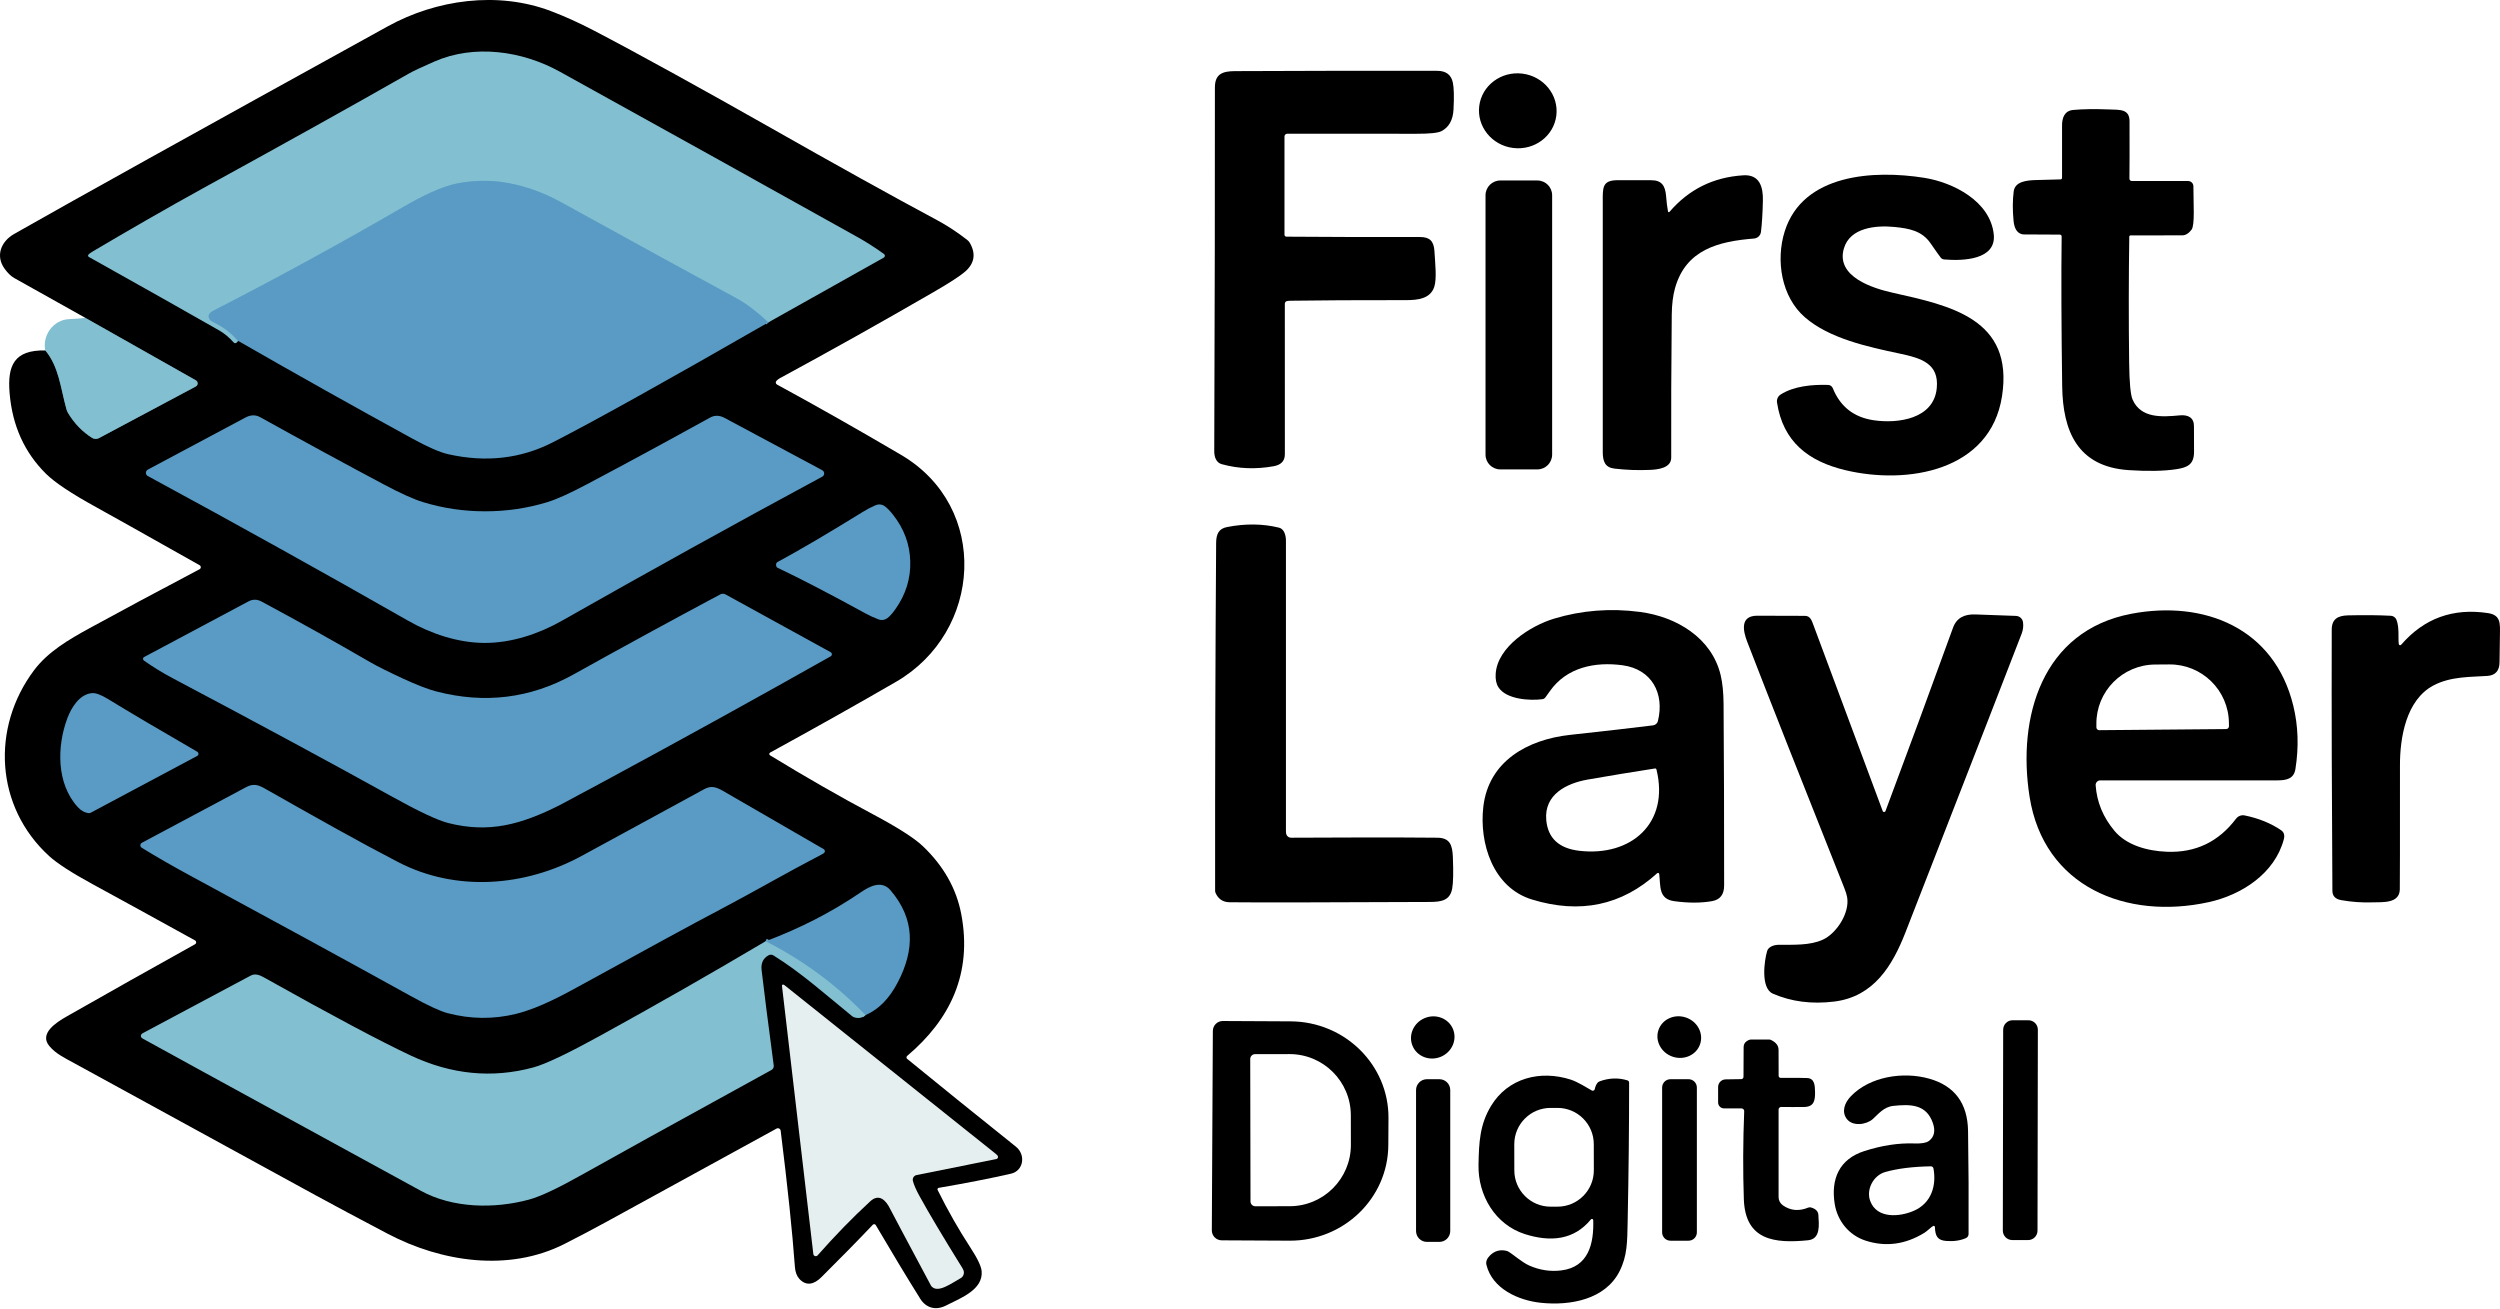
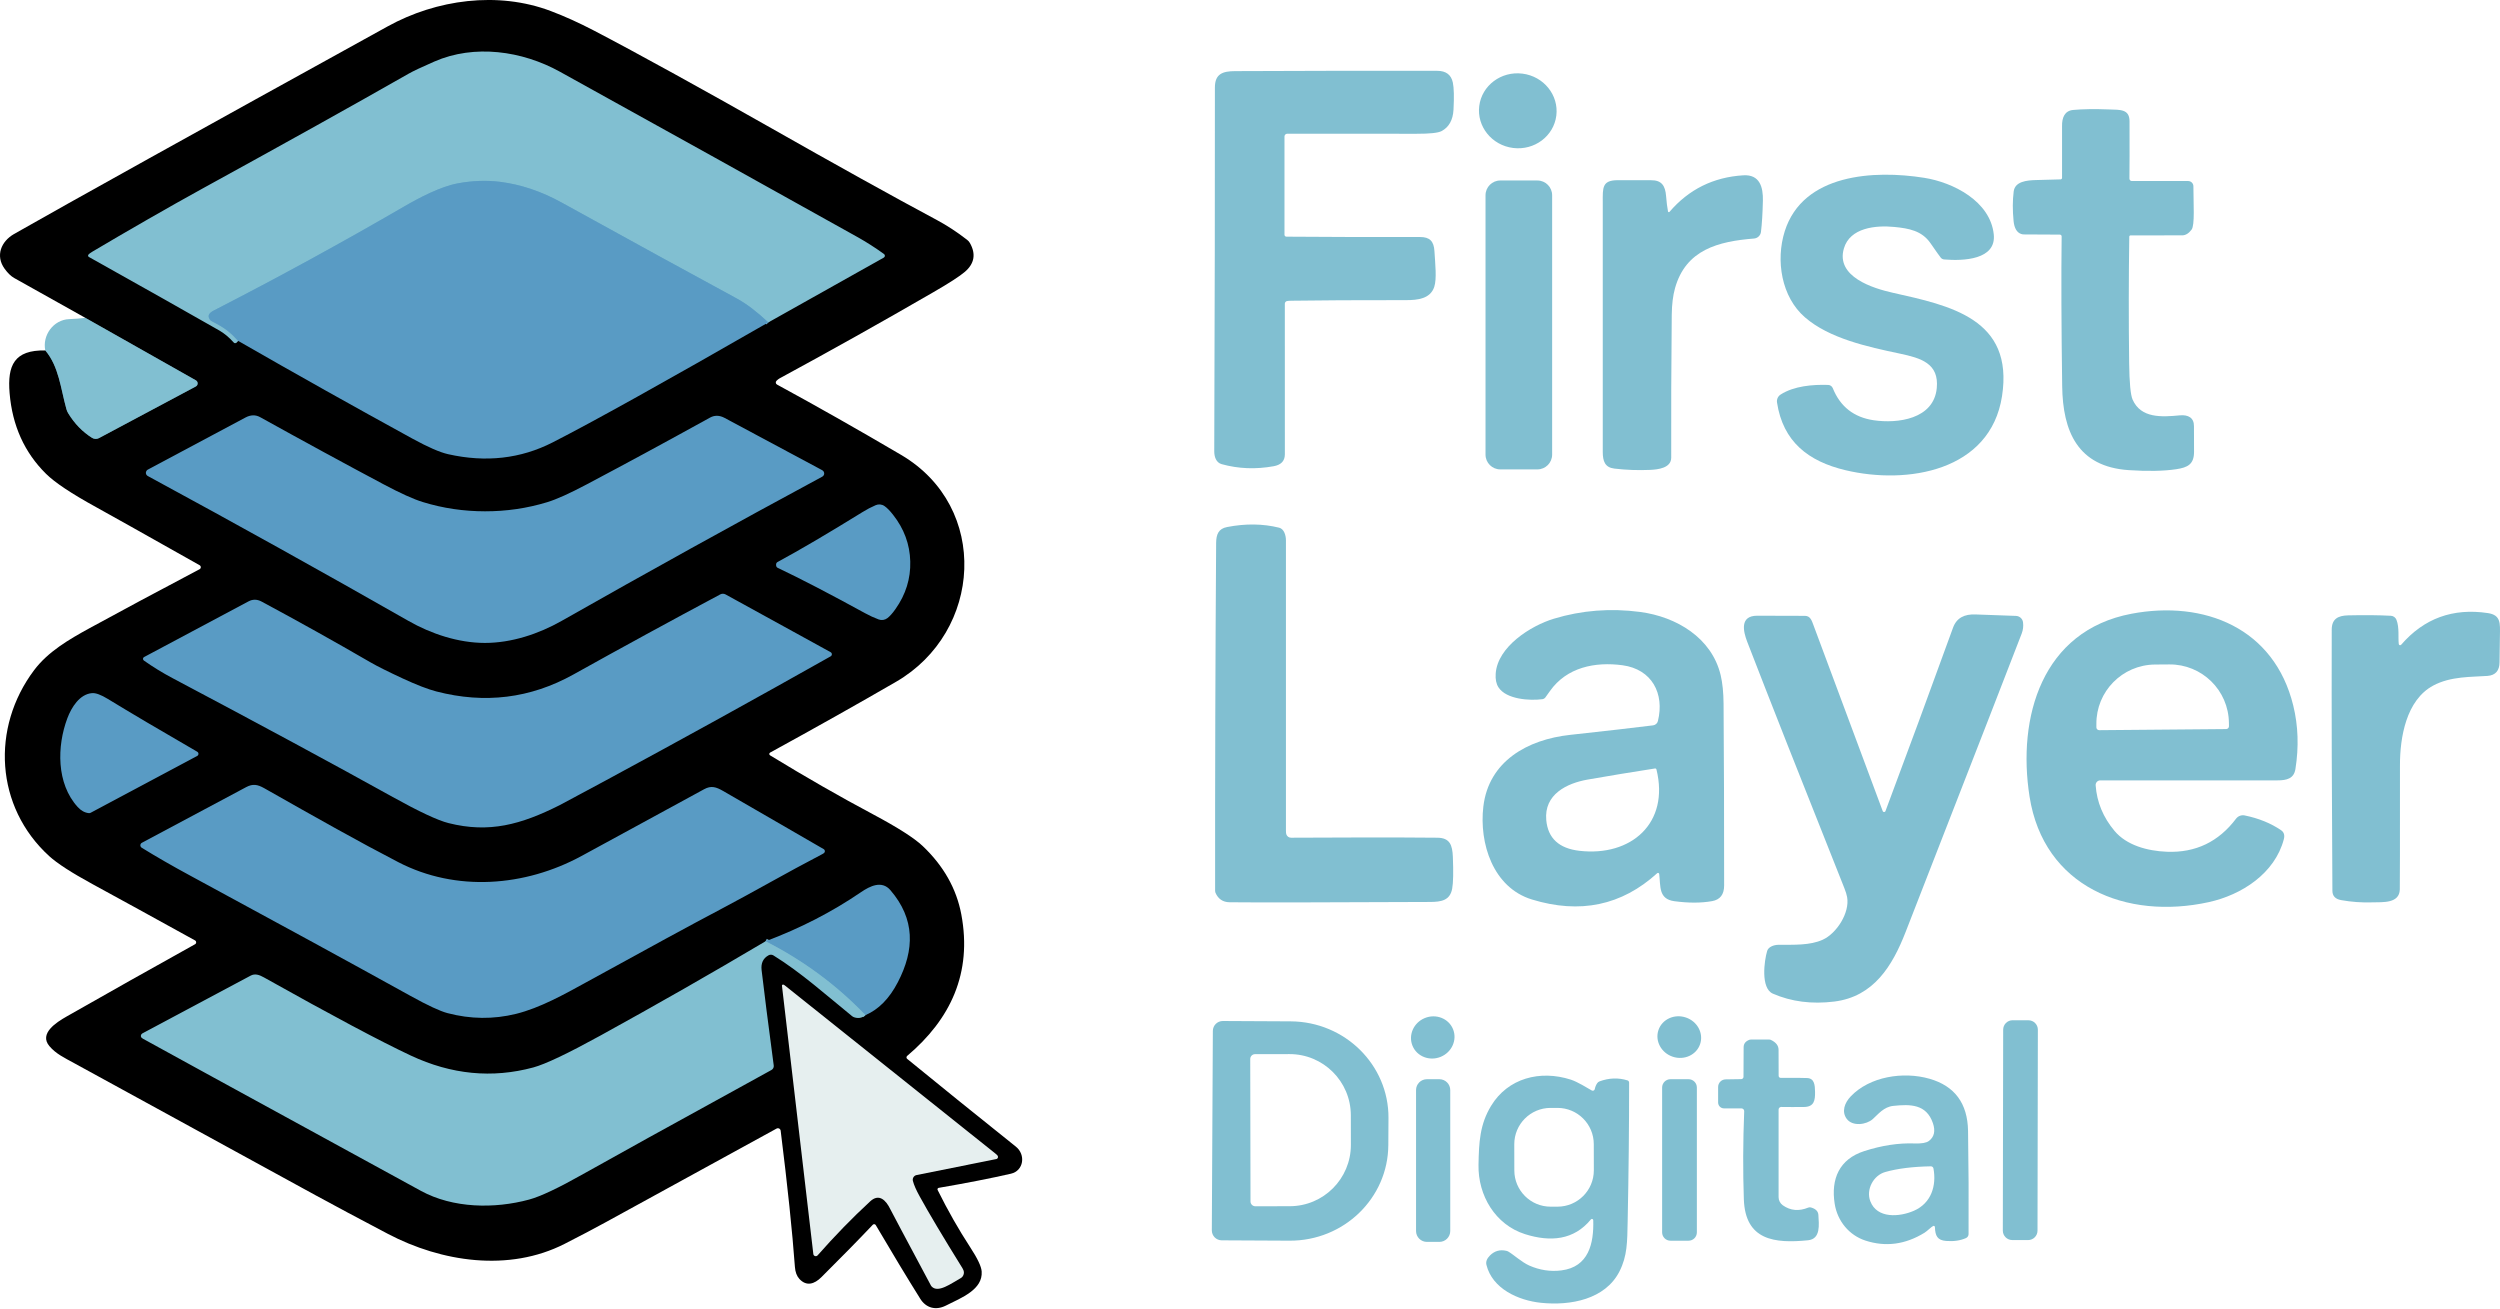
<svg xmlns="http://www.w3.org/2000/svg" id="Layer_1" data-name="Layer 1" viewBox="0 0 926.93 485.03">
  <defs>
    <style>
      .cls-1 {
        fill: #e6efef;
      }

      .cls-2 {
        stroke: #416069;
      }

      .cls-2, .cls-3 {
        fill: none;
        stroke-width: 2px;
      }

      .cls-4 {
        fill: #81bfd1;
      }

      .cls-3 {
        stroke: #6dadcb;
      }

      .cls-5 {
        fill: #599bc4;
      }
    </style>
  </defs>
  <path class="cls-2" d="M16.79,129.93c5.08,6.05,5.67,14.01,7.83,21.75.15.56.38,1.09.68,1.57,2.36,3.86,5.31,6.89,8.84,9.1.78.49,1.76.52,2.56.09l35.89-19.14c.91-.48.93-1.78.03-2.29l-40.96-23.15" vector-effect="non-scaling-stroke" />
  <path d="M16.79,129.93c5.08,6.05,5.67,14.01,7.83,21.75.15.56.38,1.09.68,1.57,2.36,3.86,5.31,6.89,8.84,9.1.78.49,1.76.52,2.56.09l35.89-19.14c.91-.48.93-1.78.03-2.29l-40.96-23.15c-8.85-4.94-17.65-9.87-26.4-14.78-1.19-.67-2.38-1.82-3.55-3.43-3.51-4.85-1.26-10.17,3.49-12.88,20.54-11.7,66.72-37.36,138.54-76.99C161.82-.2,184.57-3.34,204.23,4.1c5.09,1.92,10.42,4.33,16,7.24,16.06,8.36,42.47,22.98,63.71,35.03,25.91,14.71,47.07,26.46,63.5,35.25,3.7,1.99,7.42,4.42,11.15,7.31.42.32.77.72,1.03,1.18,2.29,4.06,1.68,7.61-1.85,10.66-1.91,1.64-5.81,4.17-11.72,7.58-19.34,11.19-38.35,21.84-57.02,31.95-.34.19-.72.48-1.13.89-.42.41-.33,1.11.19,1.39,14.73,8.01,30.08,16.71,46.05,26.1,32.95,19.39,30.06,65.6-1.91,84.11-14.09,8.16-29.65,16.91-46.7,26.25-.39.22-.4.78-.02,1.01,13.07,7.99,25.83,15.3,38.28,21.93,9.06,4.83,15.15,8.72,18.28,11.67,7.77,7.36,12.56,15.83,14.36,25.4,4.08,21.72-3.99,38.87-20.09,52.46-.33.29-.33.8,0,1.08,12.23,10,25.67,20.85,40.31,32.55,3.74,2.98,2.93,8.95-1.84,10.04-7.41,1.7-16.33,3.45-26.76,5.24-.37.07-.57.46-.4.8,3.77,7.6,7.81,14.69,12.1,21.27,2.7,4.13,4.11,7.11,4.23,8.96.43,6.64-7.25,9.63-13.32,12.65-3.8,1.89-7.34.8-9.42-2.5-4.88-7.8-10.39-16.92-16.53-27.37-.23-.4-.79-.46-1.1-.13-5.29,5.59-11.65,12.07-19.06,19.44-2.61,2.6-5.53,3.49-8.15.66-.97-1.06-1.53-2.54-1.67-4.44-.96-13.17-2.72-30.02-5.28-50.53-.09-.73-.89-1.13-1.53-.78-29.17,15.97-50.34,27.57-63.49,34.8-4.19,2.3-9.22,4.95-15.09,7.94-20.68,10.53-45.66,6.73-65.52-3.71-11-5.78-19.91-10.54-26.74-14.27-57.07-31.21-86.97-47.57-89.69-49.08-3.45-1.91-6.63-3.36-9.09-6.28-3.91-4.65,2.62-8.81,6.33-10.92,15.43-8.79,31.33-17.73,47.7-26.84.55-.31.55-1.09,0-1.4-14.87-8.21-27.54-15.17-37.99-20.86-7.77-4.23-13.13-7.7-16.09-10.4-20.03-18.25-21.64-47.61-5.6-68.95,5.12-6.81,12.77-11.31,20.65-15.62,11.3-6.18,24.87-13.45,40.7-21.81.59-.31.6-1.15.02-1.48-20.96-11.81-33.76-19-38.41-21.55-9.09-4.99-15.28-9.11-18.56-12.36-7.99-7.9-12.49-17.87-13.49-29.91-.86-10.29,1.71-16.03,13.22-15.82Z" />
  <g>
    <path class="cls-3" d="M284.88,119.54c-4.25-3.99-8.16-6.95-11.72-8.88-16.91-9.15-38.54-21-64.89-35.55-7.53-4.16-15.15-6.72-22.86-7.69-5.07-.63-10.32-.44-15.75.58-6.34,1.19-14.13,5.26-19.88,8.6-23.1,13.41-46.59,26.24-70.46,38.5-1.54.8-2.64,1.8-1.5,3.41.17.24.4.44.67.58,2.63,1.31,4.7,2.58,6.2,3.79,1.05.85,2.24,2.01,3.57,3.49" vector-effect="non-scaling-stroke" />
    <path class="cls-3" d="M320.88,376.38c-10.69-11.15-23.04-20.28-37.04-27.38" vector-effect="non-scaling-stroke" />
  </g>
  <path class="cls-4" d="M284.88,119.54c-4.25-3.99-8.16-6.95-11.72-8.88-16.91-9.15-38.54-21-64.89-35.55-7.53-4.16-15.15-6.72-22.86-7.69-5.07-.63-10.32-.44-15.75.58-6.34,1.19-14.13,5.26-19.88,8.6-23.1,13.41-46.59,26.24-70.46,38.5-1.54.8-2.64,1.8-1.5,3.41.17.24.4.44.67.58,2.63,1.31,4.7,2.58,6.2,3.79,1.05.85,2.24,2.01,3.57,3.49-.23.34-.46.59-.68.75-.29.2-.67.16-.9-.1-1.73-1.93-3.51-3.42-5.36-4.48-11.03-6.3-27.15-15.39-48.38-27.27-.31-.18-.38-.59-.15-.87.25-.3.69-.63,1.31-1,12.23-7.27,29.32-17.09,40.85-23.42,30.79-16.9,56.31-31.12,76.56-42.66,1.65-.94,4.82-2.44,9.51-4.49,14.89-6.52,32.57-3.98,46.5,3.72,40.06,22.17,76.81,42.58,110.24,61.25,3.51,1.96,6.84,4.09,10.01,6.39.46.34.42,1.04-.08,1.32l-42.81,24.03Z" />
-   <path d="M476.96,87.75c14.83.12,31.35.16,49.56.13,3.61-.01,5.11,1.56,5.33,5.24.3,4.84.9,10.28-.07,13.25-1.46,4.43-6.18,4.91-10.4,4.91-18.38-.01-32.55.06-42.5.22-.83.01-1.4.06-1.72.13-.46.11-.78.51-.78.98-.02,29.39-.02,48,.01,55.83,0,2.63-1.58,3.95-4.13,4.42-6.67,1.21-13.11.96-19.32-.77-2.06-.58-2.74-2.75-2.73-4.8.19-54.9.27-99.85.24-134.85,0-5.04,2.84-6.05,7.5-6.07,25.6-.12,50.58-.16,74.93-.11,3.25.01,5.18,1.45,5.79,4.34.42,1.99.5,5.34.25,10.06-.21,3.85-1.69,6.5-4.44,7.95-1.25.67-4.35,1-9.28.99-19.16-.02-35.14-.03-47.93-.02-.56,0-1.02.46-1.02,1.03v36.43c0,.39.32.71.71.71Z" />
-   <ellipse cx="562.75" cy="41.08" rx="13.89" ry="14.4" transform="translate(452.43 594.44) rotate(-82.9)" />
-   <path d="M764.01,66.51c.3-.01.54-.26.54-.56.03-11.23.03-17.63,0-19.21-.05-3.07.93-5.67,4.1-5.97,3.49-.33,7.97-.4,13.44-.19,4,.15,7.46-.17,7.48,4.37.03,10.01.02,17.09-.04,21.26-.01.5.4.91.9.91h20.88c1.07,0,1.94.87,1.94,1.95,0,6.44.59,14.39-.68,16.08-1.06,1.4-2.21,2.1-3.44,2.11-6.87.01-13.26.01-19.19.02-.25,0-.45.2-.46.45-.23,14.91-.25,30.52-.05,46.84.09,7.34.52,11.87,1.28,13.59,3.08,6.96,10.72,6.49,17.51,5.84,3.1-.29,5.28.88,5.24,4.04-.01,1.14,0,4.28.03,9.42.02,4.68-2.33,5.88-6.65,6.52-4.66.69-10.52.8-17.59.33-18.93-1.27-24.42-14.39-24.65-31.12-.31-22.24-.38-40.75-.2-55.53.01-.36-.29-.66-.66-.67l-13.35-.07c-.34,0-.68-.06-1-.17-1.61-.55-2.54-2.15-2.81-4.79-.39-3.99-.38-7.65.04-10.98.47-3.69,4.78-4.13,8.26-4.22,4.69-.11,7.73-.19,9.13-.25Z" />
-   <path d="M618.45,78.41c.05.26.38.35.55.15,7.15-8.35,16.27-12.87,27.36-13.56,6.11-.38,7.39,4.37,7.27,9.44-.11,4.67-.34,8.51-.71,11.54-.16,1.32-1.24,2.35-2.57,2.46-13.21,1.06-25.29,4.09-29.3,18.41-.77,2.75-1.17,6.03-1.21,9.85-.19,19.11-.25,36.78-.2,52.99.01,3.86-4.94,4.4-7.77,4.53-4.52.2-8.95.04-13.3-.48-3.52-.42-4.31-2.75-4.31-6.17.01-51.84.01-82.69,0-92.56-.01-5.35-.32-8.2,5.55-8.2,7.43.01,11.54.01,12.32.01,3.99-.04,5.31,2.06,5.61,5.9.17,2.17.4,4.06.71,5.69Z" />
-   <path d="M719.6,95.56c-.39-.47-1.67-2.26-3.83-5.39-3.21-4.64-8-5.49-13.39-6.02-6.88-.68-16.49.23-18.73,8.01-3.03,10.47,10.8,14.74,18.12,16.38,21.25,4.77,44.98,9.6,40.52,38.37-4.32,27.79-35.11,32.89-58.03,27.43-13.8-3.28-23.18-10.59-25.39-25.09-.18-1.17.34-2.33,1.34-2.97,4.96-3.18,11.93-3.75,17.62-3.56.76.02,1.43.5,1.72,1.21,2.76,6.85,7.82,10.81,15.18,11.89,8.79,1.29,22.25-.35,23.37-11.91.89-9.15-5.79-11.13-13.79-12.82-11.95-2.52-26.04-5.61-35.06-13.41-8.76-7.57-10.94-21.12-7.51-31.96,6.78-21.34,33.12-22.74,51.72-19.79,10.76,1.71,24.48,8.68,25.77,20.96,1,9.46-11.32,9.91-18.4,9.31-.47-.04-.92-.27-1.23-.64Z" />
  <path class="cls-5" d="M284.88,119.54c-38.36,22.03-65.01,36.85-79.95,44.48-11.89,6.07-24.82,7.53-38.79,4.38-3.05-.69-7.45-2.61-13.19-5.75-21.65-11.86-43.22-23.95-64.69-36.28-1.33-1.48-2.52-2.64-3.57-3.49-1.5-1.21-3.57-2.48-6.2-3.79-.27-.14-.5-.34-.67-.58-1.14-1.61-.04-2.61,1.5-3.41,23.87-12.26,47.36-25.09,70.46-38.5,5.75-3.34,13.54-7.41,19.88-8.6,5.43-1.02,10.68-1.21,15.75-.58,7.71.97,15.33,3.53,22.86,7.69,26.35,14.55,47.98,26.4,64.89,35.55,3.56,1.93,7.47,4.89,11.72,8.88Z" />
-   <rect x="550.79" y="66.92" width="24.7" height="107.12" rx="5.48" ry="5.48" />
  <path class="cls-4" d="M31.66,117.86l40.96,23.15c.9.51.88,1.81-.03,2.29l-35.89,19.14c-.8.43-1.78.4-2.56-.09-3.53-2.21-6.48-5.24-8.84-9.1-.3-.48-.53-1.01-.68-1.57-2.16-7.74-2.75-15.7-7.83-21.75-1.16-5.57,2.98-11.39,8.88-11.61,1.96-.07,3.96-.23,5.99-.46Z" />
  <path class="cls-5" d="M179.83,189.58c7.85.01,15.49-1.08,23.08-3.39,3.45-1.05,8.34-3.26,14.68-6.62,14.38-7.61,29.61-15.86,45.68-24.74,1.69-.93,3.49-.89,5.39.12,23.01,12.31,35.08,18.77,36.22,19.4.15.08.28.19.39.33.57.74.35,1.65-.43,2.07-32.69,17.63-64.91,35.47-96.67,53.5-8.46,4.8-18.55,8.14-28.39,8.13-9.84-.01-19.92-3.36-28.36-8.18-31.73-18.09-63.93-35.99-96.58-53.68-.78-.42-1-1.33-.43-2.07.11-.14.24-.25.4-.33,1.14-.63,13.22-7.07,36.25-19.34,1.9-1,3.7-1.04,5.39-.11,16.06,8.91,31.27,17.19,45.64,24.83,6.33,3.37,11.22,5.59,14.66,6.64,7.59,2.34,15.23,3.43,23.08,3.44Z" />
  <path class="cls-5" d="M337.5,208.17c.17,6.36-1.66,12.24-5.48,17.65-1.09,1.55-2.09,2.67-2.99,3.36-.92.71-2.14.9-3.23.5-1.69-.63-3.38-1.4-5.05-2.32-13.12-7.19-23.92-12.8-32.4-16.82-.39-.18-.59-.54-.6-1.07-.02-.52.16-.89.54-1.09,8.26-4.46,18.75-10.63,31.48-18.5,1.62-1.01,3.26-1.87,4.92-2.58,1.06-.46,2.29-.34,3.25.33.93.64,1.99,1.71,3.16,3.2,4.1,5.2,6.24,10.98,6.4,17.34Z" />
-   <path d="M476.92,309.3c.24.78.95,1.31,1.76,1.3,20.51-.13,38.58-.14,54.21,0,4.73.03,5.61,2.77,5.79,7.11.23,5.65.15,9.57-.25,11.76-.79,4.38-4.02,4.93-8.16,4.95-40.03.19-64.82.22-74.38.11-2.48-.03-4.22-1.21-5.23-3.53-.08-.19-.12-.39-.13-.59-.04-43.05.09-86.09.38-129.12.03-3.17.88-5.27,4.06-5.88,6.82-1.33,13.25-1.25,19.29.24,1.84.45,2.53,2.86,2.53,4.7v107.6c0,.61.04,1.07.13,1.36Z" />
  <path class="cls-5" d="M53.33,244.89c-.45-.32-.41-1.01.08-1.27,13.02-6.93,25.94-13.81,38.76-20.66,1.56-.83,3.17-.8,4.83.09,13.76,7.39,27.2,14.89,40.32,22.5,2.53,1.47,6.54,3.47,12.03,6.02,5.12,2.37,9.26,3.97,12.43,4.8,17.97,4.67,34.9,2.57,50.81-6.28,18.15-10.11,36.3-20.01,54.47-29.71.61-.32,1.34-.32,1.95.01l38.96,21.42c.61.34.62,1.21,0,1.55-27.51,15.51-55.31,30.85-83.4,46.02-10.2,5.51-15.88,8.56-17.04,9.14-14.41,7.24-26.16,10.46-41.23,6.66-4.01-1.01-10.9-4.24-20.69-9.67-21.74-12.07-48.96-26.77-81.66-44.09-3.76-1.99-7.3-4.17-10.63-6.53Z" />
-   <path d="M639.05,260.96c-.03-4.19-.39-7.74-1.08-10.64-3.31-13.87-16.41-21.63-29.81-23.42-11.03-1.46-21.71-.63-32.03,2.5-8.61,2.61-20.89,10.39-21.57,20.37-.15,2.09.2,3.78,1.03,5.07,2.91,4.49,11.59,5.02,16.28,4.4.42-.06.81-.28,1.08-.61.13-.16.71-.96,1.72-2.4,6.25-8.85,16.76-10.94,26.93-9.57,10.88,1.48,15.62,10.49,13.11,20.68-.2.85-.92,1.49-1.79,1.6-7.43.93-17.69,2.1-30.78,3.53-15.77,1.72-30.19,9.76-32.16,26.61-1.59,13.56,3.55,29.99,18,34.42,17.83,5.47,33.31,2.23,46.46-9.74.27-.24.7-.08.75.28.55,4.51-.34,9.3,5.61,10.1,5.27.71,9.94.7,14.01-.03,2.96-.53,4.44-2.45,4.45-5.76.01-24.77-.06-47.24-.21-67.39ZM585.64,315.46c-7.61-.87-11.72-4.67-12.33-11.4-.86-9.5,7.56-13.65,15.38-15.02,8.11-1.42,16.42-2.79,24.93-4.11.25-.04.49.12.55.37,4.91,19.93-9.4,32.35-28.53,30.16Z" />
-   <path d="M850.28,261.62c-7.04-28.8-33-39.16-59.99-34.06-33.19,6.28-42.41,38.36-37.79,67.79,5.25,33.49,35.93,45.83,66.43,39.14,12.24-2.69,24.52-10.64,27.85-23.33.39-1.49.06-2.6-1.01-3.33-3.79-2.59-8.29-4.42-13.5-5.49-1.21-.25-2.45.22-3.2,1.2-6.48,8.59-15.02,12.68-25.62,12.27-7.36-.29-15-2.43-19.45-7.74-4.22-5.04-6.55-10.67-6.99-16.89-.07-.99.72-1.84,1.72-1.84,26.21-.01,48.12-.01,65.71,0,3.42,0,6.08-.65,6.64-4.21,1.3-8.19,1.03-16.02-.8-23.51ZM825.39,270.32l-47.05.41c-.58.01-1.06-.46-1.06-1.04v-1.21c-.12-12.09,9.61-21.98,21.72-22.09l5.3-.04c12.12-.11,22.02,9.61,22.12,21.71l.02,1.21c0,.57-.47,1.05-1.05,1.05Z" />
-   <path d="M889.4,238.8c.06.43.6.59.88.26,8.47-9.79,19.2-13.7,32.18-11.74,4.83.73,4.51,3.84,4.44,8.3-.09,5.67-.14,8.96-.14,9.86-.01,3.19-1.49,4.9-4.46,5.13-5.79.44-13.57.05-20.15,3.59-10.05,5.4-12.32,19.29-12.31,29.5.01,28.7-.01,44.07-.06,46.1-.15,5.28-6.4,4.65-10.12,4.77-3.97.13-7.85-.15-11.63-.83-2.15-.39-3.23-1.53-3.24-3.44-.23-33.67-.32-65.95-.25-96.85.01-3.93,2.26-5.2,6.07-5.29,6.03-.14,11.31-.09,15.86.15.92.05,1.74.64,2.07,1.5,1.13,2.88.56,6.64.86,8.99Z" />
-   <path d="M698.06,300.73c.18.47.84.47,1.02,0,8.13-21.71,16.48-44.37,25.05-68,1.34-3.68,4.27-5.08,8.36-4.91,3.23.13,8.22.31,14.98.54,1.33.05,2.44,1.04,2.61,2.36.19,1.43.03,2.82-.49,4.18-2.23,5.87-16.58,42.76-43.05,110.68-4.87,12.5-11.79,23.95-26.44,25.77-8.34,1.03-15.94.05-22.79-2.94-4.58-2-3.17-12.29-2.09-15.84.46-1.52,2.49-2.25,4.18-2.26,5.77-.04,11.66.27,16.42-1.89,5.18-2.35,10.08-10.03,9.04-15.8-.16-.91-.51-2.05-1.06-3.41-15.85-39.79-27.84-70.2-35.97-91.23-1.52-3.94-2.82-9.68,3.68-9.69,5.27,0,11.18.01,17.73.05,2.02.02,2.53,1.82,3.14,3.45,10.37,27.87,18.93,50.85,25.68,68.94Z" />
  <path class="cls-5" d="M73.12,280.28l-39.52,21.08c-.2.1-.42.15-.65.13-1.53-.16-2.91-.92-4.14-2.27-7.95-8.71-7.72-22.57-3.84-32.91,1.52-4.05,4.56-8.95,9.16-9.32,1.37-.11,3.32.61,5.86,2.16,8.23,5.03,19.28,11.56,33.15,19.58.6.35.59,1.22-.02,1.55Z" />
  <path class="cls-5" d="M305.74,316.01c-.1.2-.34.4-.72.6-13.16,6.85-26.61,14.63-38.2,20.72-9.77,5.14-26.25,14.1-49.45,26.87-7.95,4.37-17.17,9.53-26.03,11.71-8.41,2.07-16.88,1.98-25.41-.27-2.77-.73-7.31-2.84-13.64-6.34-22.37-12.38-49.6-27.24-81.67-44.59-6.68-3.61-12.71-7.08-18.08-10.4-.69-.43-.66-1.44.05-1.82,9.84-5.25,22.74-12.14,38.69-20.65,2.46-1.31,4.21-.99,6.68.4,20.4,11.56,34.79,19.68,49.71,27.42,21.44,11.12,46.96,9.1,67.92-2.27,10.93-5.93,26.09-14.18,45.48-24.77,2.6-1.42,4.41-.86,7.02.64,14.54,8.41,26.98,15.6,37.31,21.57.41.24.56.76.34,1.18Z" />
  <path class="cls-5" d="M320.88,376.38c-10.69-11.15-23.04-20.28-37.04-27.38,12.79-4.77,24.58-10.84,35.38-18.2,3.36-2.29,7.73-4.48,10.93-.74,9.15,10.67,9.03,22.04,2.73,34.15-3.15,6.06-7.15,10.12-12,12.17Z" />
  <path class="cls-4" d="M283.84,349c14,7.1,26.35,16.23,37.04,27.38-1.19,1.05-2.57,1.32-4.13.82-.32-.1-.61-.26-.86-.47-9.32-7.57-18.96-16.21-29.11-22.48-.56-.35-1.26-.37-1.83-.05-2.01,1.11-2.87,2.95-2.57,5.5.93,7.99,2.43,19.77,4.5,35.36.09.67-.24,1.33-.84,1.66-37.63,20.67-60.89,33.53-69.8,38.57-9.14,5.17-15.83,8.33-20.07,9.48-12.83,3.48-28.22,3.26-40.12-3.24-68.31-37.33-102.67-56.14-103.07-56.41-.33-.23-.53-.38-.58-.45-.35-.51-.16-1.23.41-1.53,7.11-3.81,20.49-10.95,40.12-21.4,1.64-.88,3.24-.29,4.94.66,25.18,14.11,43.33,23.76,54.44,28.97,15.06,7.06,30.2,8.53,45.42,4.41,4.47-1.21,12.78-5.16,24.94-11.85,20.76-11.42,41.15-23.06,61.17-34.93Z" />
  <path class="cls-1" d="M290.33,365.05c.17,0,.38.1.63.3,3.78,3.01,29.83,23.8,78.14,62.38.39.31.66.57.79.76.34.47.09,1.14-.48,1.25l-29.57,5.94c-1,.2-1.62,1.2-1.36,2.19.39,1.49,1.21,3.35,2.44,5.59,3.39,6.18,8.7,15.11,15.95,26.78.67,1.07.69,2.07.06,3.01-.18.26-.41.47-.68.62-3.65,2.04-8.44,5.68-10.84,3.11-.1-.11-.18-.22-.25-.35-9.68-18.11-14.7-27.54-15.05-28.28-1.65-3.41-4.2-5.94-7.48-2.91-6.64,6.13-13.13,12.8-19.48,20.01-.52.59-1.5.29-1.59-.49l-11.63-99.45c-.03-.24.16-.45.4-.46Z" />
-   <ellipse cx="531.23" cy="384.66" rx="8.12" ry="7.77" transform="translate(-106.77 232.57) rotate(-22.5)" />
-   <ellipse cx="622.63" cy="384.52" rx="7.67" ry="8.15" transform="translate(59.6 851.99) rotate(-71.4)" />
-   <rect x="708.34" y="412.6" width="81.5" height="12.86" rx="3.5" ry="3.5" transform="translate(328.75 1167.39) rotate(-89.9)" />
-   <path d="M478.54,378.69l-25.14-.13c-2.03-.01-3.7,1.63-3.71,3.67l-.38,73.94c-.01,2.04,1.63,3.7,3.67,3.71l25.14.13c20.13.1,36.53-15.77,36.63-35.45l.06-10.04c.1-19.68-16.14-35.72-36.27-35.83ZM478.2,447.23l-12.76.02c-.99,0-1.79-.8-1.79-1.79l-.1-52.82c0-.99.8-1.79,1.79-1.79l12.76-.02c12.54-.02,22.73,10.13,22.75,22.67l.02,10.98c.02,12.54-10.13,22.73-22.67,22.75Z" />
-   <path d="M660.43,410.43c-.54-.01-.98.43-.98.97v32.46c0,1.2.59,2.33,1.57,3.03,2.82,1.99,5.96,2.28,9.43.85.31-.12.64-.14.96-.06,1.8.5,2.73,1.44,2.8,2.82.18,3.47.95,8.88-3.86,9.36-12.36,1.22-23.24.06-23.78-15.17-.36-10.33-.32-21.22.13-32.68.02-.57-.44-1.05-1.01-1.05h-6.47c-1.21,0-2.18-.97-2.19-2.18v-5.75c0-1.55,1.24-2.81,2.79-2.83l5.77-.09c.44-.01.81-.34.85-.78.02-.28.04-3.97.05-11.06,0-1.27.7-2.19,2.11-2.74.17-.06.34-.09.51-.09h6.89c.21,0,.42.04.6.13,1.88.89,2.83,2.1,2.84,3.65,0,2.77.02,6,.03,9.68.01.41.34.74.75.74,5.07-.03,8.36-.01,9.87.07,2.64.14,2.85,2.6,2.88,5.14.04,3.12-.31,5.55-4.12,5.59-2.97.03-5.77.03-8.42-.01Z" />
-   <path d="M729.7,419.32c-.17-10.23-4.94-16.68-14.33-19.36-9.76-2.78-22.19-.79-29.17,6.55-2.28,2.39-3.49,5.66-1.46,8.36,2.14,2.85,7.25,2.18,9.63.05,1.99-1.77,4.06-4.52,7.62-4.89,6.23-.65,12.25-.72,14.68,6.41.99,2.9.49,5.1-1.48,6.59-.94.71-2.71,1.02-5.31.93-5.94-.22-12.18.73-18.72,2.85-9.2,2.97-12.36,10.31-10.91,19.51,1.02,6.5,5.42,11.7,11.39,13.65,7.51,2.45,14.82,1.47,21.94-2.92.95-.59,2.67-2.31,3.22-2.51.29-.1.6.1.61.41.12,3.31.92,4.9,4.17,5.16,2.83.22,5.28-.14,7.35-1.07.58-.26.95-.83.96-1.46.07-12.69.01-25.44-.19-38.26ZM709.62,448.92c-5.37,2.34-13.67,2.97-16.16-3.53-1.67-4.34,1.14-9.6,5.53-10.84,4.54-1.29,10.18-1.99,16.91-2.11.47-.01.88.32.97.78,1.19,6.38-.79,12.88-7.25,15.7Z" />
-   <path d="M603.41,400.57c-3.39-1.04-6.83-.92-10.34.37-.35.13-.65.36-.86.67-.46.67-.76,1.41-.91,2.2-.1.51-.67.77-1.11.51-1.7-.97-5.32-3.23-7.77-4.02-11.37-3.66-23.34-.58-29.58,9.74-4.16,6.88-4.5,13.42-4.65,21.91-.2,11.33,6.23,22.15,17.25,25.64,9.39,2.97,18.1,2.25,24.43-5.47.28-.35.85-.16.86.29.26,8.62-1.69,17.35-11.81,18.62-4.07.51-8.05-.09-11.93-1.81-2.71-1.2-5.77-4.01-7.71-5.15-.25-.15-.53-.25-.81-.31-2.33-.53-4.34.05-6.03,1.73-1.16,1.16-1.6,2.32-1.31,3.49,2.17,8.84,11.8,13.2,20.28,14.07,10.91,1.12,23.72-1.26,29.02-11.6,2.97-5.81,2.9-11.02,3.06-18.53.37-18.32.55-35.49.54-51.5,0-.39-.25-.74-.62-.85ZM577.51,447.4h-2.56c-7.43.02-13.47-6-13.48-13.43l-.02-9.7c-.01-7.44,6-13.47,13.44-13.49h2.56c7.43-.02,13.47,6,13.48,13.43l.02,9.7c.01,7.44-6,13.47-13.44,13.49Z" />
-   <rect x="525.03" y="400.14" width="12.68" height="60.32" rx="4.03" ry="4.03" />
-   <rect x="616.27" y="400.14" width="12.88" height="59.88" rx="3.09" ry="3.09" />
+   <g id="Text">
+     <path class="cls-4" d="M476.96,87.75c14.83.12,31.35.16,49.56.13,3.61-.01,5.11,1.56,5.33,5.24.3,4.84.9,10.28-.07,13.25-1.46,4.43-6.18,4.91-10.4,4.91-18.38-.01-32.55.06-42.5.22-.83.01-1.4.06-1.72.13-.46.11-.78.51-.78.98-.02,29.39-.02,48,.01,55.83,0,2.63-1.58,3.95-4.13,4.42-6.67,1.21-13.11.96-19.32-.77-2.06-.58-2.74-2.75-2.73-4.8.19-54.9.27-99.85.24-134.85,0-5.04,2.84-6.05,7.5-6.07,25.6-.12,50.58-.16,74.93-.11,3.25.01,5.18,1.45,5.79,4.34.42,1.99.5,5.34.25,10.06-.21,3.85-1.69,6.5-4.44,7.95-1.25.67-4.35,1-9.28.99-19.16-.02-35.14-.03-47.93-.02-.56,0-1.02.46-1.02,1.03v36.43c0,.39.32.71.71.71Z" />
+     <ellipse class="cls-4" cx="562.75" cy="41.08" rx="13.89" ry="14.4" transform="translate(452.43 594.44) rotate(-82.9)" />
+     <path class="cls-4" d="M764.01,66.51c.3-.01.54-.26.54-.56.03-11.23.03-17.63,0-19.21-.05-3.07.93-5.67,4.1-5.97,3.49-.33,7.97-.4,13.44-.19,4,.15,7.46-.17,7.48,4.37.03,10.01.02,17.09-.04,21.26-.01.5.4.91.9.91h20.88c1.07,0,1.94.87,1.94,1.95,0,6.44.59,14.39-.68,16.08-1.06,1.4-2.21,2.1-3.44,2.11-6.87.01-13.26.01-19.19.02-.25,0-.45.2-.46.45-.23,14.91-.25,30.52-.05,46.84.09,7.34.52,11.87,1.28,13.59,3.08,6.96,10.72,6.49,17.51,5.84,3.1-.29,5.28.88,5.24,4.04-.01,1.14,0,4.28.03,9.42.02,4.68-2.33,5.88-6.65,6.52-4.66.69-10.52.8-17.59.33-18.93-1.27-24.42-14.39-24.65-31.12-.31-22.24-.38-40.75-.2-55.53.01-.36-.29-.66-.66-.67l-13.35-.07c-.34,0-.68-.06-1-.17-1.61-.55-2.54-2.15-2.81-4.79-.39-3.99-.38-7.65.04-10.98.47-3.69,4.78-4.13,8.26-4.22,4.69-.11,7.73-.19,9.13-.25Z" />
+     <path class="cls-4" d="M618.45,78.41c.05.26.38.35.55.15,7.15-8.35,16.27-12.87,27.36-13.56,6.11-.38,7.39,4.37,7.27,9.44-.11,4.67-.34,8.51-.71,11.54-.16,1.32-1.24,2.35-2.57,2.46-13.21,1.06-25.29,4.09-29.3,18.41-.77,2.75-1.17,6.03-1.21,9.85-.19,19.11-.25,36.78-.2,52.99.01,3.86-4.94,4.4-7.77,4.53-4.52.2-8.95.04-13.3-.48-3.52-.42-4.31-2.75-4.31-6.17.01-51.84.01-82.69,0-92.56-.01-5.35-.32-8.2,5.55-8.2,7.43.01,11.54.01,12.32.01,3.99-.04,5.31,2.06,5.61,5.9.17,2.17.4,4.06.71,5.69Z" />
+     <path class="cls-4" d="M719.6,95.56c-.39-.47-1.67-2.26-3.83-5.39-3.21-4.64-8-5.49-13.39-6.02-6.88-.68-16.49.23-18.73,8.01-3.03,10.47,10.8,14.74,18.12,16.38,21.25,4.77,44.98,9.6,40.52,38.37-4.32,27.79-35.11,32.89-58.03,27.43-13.8-3.28-23.18-10.59-25.39-25.09-.18-1.17.34-2.33,1.34-2.97,4.96-3.18,11.93-3.75,17.62-3.56.76.02,1.43.5,1.72,1.21,2.76,6.85,7.82,10.81,15.18,11.89,8.79,1.29,22.25-.35,23.37-11.91.89-9.15-5.79-11.13-13.79-12.82-11.95-2.52-26.04-5.61-35.06-13.41-8.76-7.57-10.94-21.12-7.51-31.96,6.78-21.34,33.12-22.74,51.72-19.79,10.76,1.71,24.48,8.68,25.77,20.96,1,9.46-11.32,9.91-18.4,9.31-.47-.04-.92-.27-1.23-.64Z" />
+     <rect class="cls-4" x="550.79" y="66.92" width="24.7" height="107.12" rx="5.48" ry="5.48" />
+     <path class="cls-4" d="M476.92,309.3c.24.78.95,1.31,1.76,1.3,20.51-.13,38.58-.14,54.21,0,4.73.03,5.61,2.77,5.79,7.11.23,5.65.15,9.57-.25,11.76-.79,4.38-4.02,4.93-8.16,4.95-40.03.19-64.82.22-74.38.11-2.48-.03-4.22-1.21-5.23-3.53-.08-.19-.12-.39-.13-.59-.04-43.05.09-86.09.38-129.12.03-3.17.88-5.27,4.06-5.88,6.82-1.33,13.25-1.25,19.29.24,1.84.45,2.53,2.86,2.53,4.7v107.6c0,.61.04,1.07.13,1.36Z" />
+     <path class="cls-4" d="M639.05,260.96c-.03-4.19-.39-7.74-1.08-10.64-3.31-13.87-16.41-21.63-29.81-23.42-11.03-1.46-21.71-.63-32.03,2.5-8.61,2.61-20.89,10.39-21.57,20.37-.15,2.09.2,3.78,1.03,5.07,2.91,4.49,11.59,5.02,16.28,4.4.42-.06.81-.28,1.08-.61.13-.16.71-.96,1.72-2.4,6.25-8.85,16.76-10.94,26.93-9.57,10.88,1.48,15.62,10.49,13.11,20.68-.2.85-.92,1.49-1.79,1.6-7.43.93-17.69,2.1-30.78,3.53-15.77,1.72-30.19,9.76-32.16,26.61-1.59,13.56,3.55,29.99,18,34.42,17.83,5.47,33.31,2.23,46.46-9.74.27-.24.7-.08.75.28.55,4.51-.34,9.3,5.61,10.1,5.27.71,9.94.7,14.01-.03,2.96-.53,4.44-2.45,4.45-5.76.01-24.77-.06-47.24-.21-67.39ZM585.64,315.46c-7.61-.87-11.72-4.67-12.33-11.4-.86-9.5,7.56-13.65,15.38-15.02,8.11-1.42,16.42-2.79,24.93-4.11.25-.04.49.12.55.37,4.91,19.93-9.4,32.35-28.53,30.16Z" />
+     <path class="cls-4" d="M850.28,261.62c-7.04-28.8-33-39.16-59.99-34.06-33.19,6.28-42.41,38.36-37.79,67.79,5.25,33.49,35.93,45.83,66.43,39.14,12.24-2.69,24.52-10.64,27.85-23.33.39-1.49.06-2.6-1.01-3.33-3.79-2.59-8.29-4.42-13.5-5.49-1.21-.25-2.45.22-3.2,1.2-6.48,8.59-15.02,12.68-25.62,12.27-7.36-.29-15-2.43-19.45-7.74-4.22-5.04-6.55-10.67-6.99-16.89-.07-.99.72-1.84,1.72-1.84,26.21-.01,48.12-.01,65.71,0,3.42,0,6.08-.65,6.64-4.21,1.3-8.19,1.03-16.02-.8-23.51ZM825.39,270.32l-47.05.41c-.58.01-1.06-.46-1.06-1.04v-1.21c-.12-12.09,9.61-21.98,21.72-22.09l5.3-.04c12.12-.11,22.02,9.61,22.12,21.71l.02,1.21c0,.57-.47,1.05-1.05,1.05Z" />
+     <path class="cls-4" d="M889.4,238.8c.06.43.6.59.88.26,8.47-9.79,19.2-13.7,32.18-11.74,4.83.73,4.51,3.84,4.44,8.3-.09,5.67-.14,8.96-.14,9.86-.01,3.19-1.49,4.9-4.46,5.13-5.79.44-13.57.05-20.15,3.59-10.05,5.4-12.32,19.29-12.31,29.5.01,28.7-.01,44.07-.06,46.1-.15,5.28-6.4,4.65-10.12,4.77-3.97.13-7.85-.15-11.63-.83-2.15-.39-3.23-1.53-3.24-3.44-.23-33.67-.32-65.95-.25-96.85.01-3.93,2.26-5.2,6.07-5.29,6.03-.14,11.31-.09,15.86.15.92.05,1.74.64,2.07,1.5,1.13,2.88.56,6.64.86,8.99Z" />
+     <path class="cls-4" d="M698.06,300.73c.18.47.84.47,1.02,0,8.13-21.71,16.48-44.37,25.05-68,1.34-3.68,4.27-5.08,8.36-4.91,3.23.13,8.22.31,14.98.54,1.33.05,2.44,1.04,2.61,2.36.19,1.43.03,2.82-.49,4.18-2.23,5.87-16.58,42.76-43.05,110.68-4.87,12.5-11.79,23.95-26.44,25.77-8.34,1.03-15.94.05-22.79-2.94-4.58-2-3.17-12.29-2.09-15.84.46-1.52,2.49-2.25,4.18-2.26,5.77-.04,11.66.27,16.42-1.89,5.18-2.35,10.08-10.03,9.04-15.8-.16-.91-.51-2.05-1.06-3.41-15.85-39.79-27.84-70.2-35.97-91.23-1.52-3.94-2.82-9.68,3.68-9.69,5.27,0,11.18.01,17.73.05,2.02.02,2.53,1.82,3.14,3.45,10.37,27.87,18.93,50.85,25.68,68.94Z" />
+     <ellipse class="cls-4" cx="531.23" cy="384.66" rx="8.12" ry="7.77" transform="translate(-106.77 232.57) rotate(-22.5)" />
+     <ellipse class="cls-4" cx="622.63" cy="384.52" rx="7.67" ry="8.15" transform="translate(59.6 851.99) rotate(-71.4)" />
+     <rect class="cls-4" x="708.34" y="412.6" width="81.5" height="12.86" rx="3.5" ry="3.5" transform="translate(328.75 1167.39) rotate(-89.9)" />
+     <path class="cls-4" d="M478.54,378.69l-25.14-.13c-2.03-.01-3.7,1.63-3.71,3.67l-.38,73.94c-.01,2.04,1.63,3.7,3.67,3.71l25.14.13c20.13.1,36.53-15.77,36.63-35.45l.06-10.04c.1-19.68-16.14-35.72-36.27-35.83ZM478.2,447.23l-12.76.02c-.99,0-1.79-.8-1.79-1.79l-.1-52.82c0-.99.8-1.79,1.79-1.79l12.76-.02c12.54-.02,22.73,10.13,22.75,22.67l.02,10.98c.02,12.54-10.13,22.73-22.67,22.75Z" />
+     <path class="cls-4" d="M660.43,410.43c-.54-.01-.98.43-.98.97v32.46c0,1.2.59,2.33,1.57,3.03,2.82,1.99,5.96,2.28,9.43.85.31-.12.64-.14.96-.06,1.8.5,2.73,1.44,2.8,2.82.18,3.47.95,8.88-3.86,9.36-12.36,1.22-23.24.06-23.78-15.17-.36-10.33-.32-21.22.13-32.68.02-.57-.44-1.05-1.01-1.05h-6.47c-1.21,0-2.18-.97-2.19-2.18v-5.75c0-1.55,1.24-2.81,2.79-2.83l5.77-.09c.44-.01.81-.34.85-.78.02-.28.04-3.97.05-11.06,0-1.27.7-2.19,2.11-2.74.17-.06.34-.09.51-.09h6.89c.21,0,.42.04.6.13,1.88.89,2.83,2.1,2.84,3.65,0,2.77.02,6,.03,9.68.01.41.34.74.75.74,5.07-.03,8.36-.01,9.87.07,2.64.14,2.85,2.6,2.88,5.14.04,3.12-.31,5.55-4.12,5.59-2.97.03-5.77.03-8.42-.01Z" />
+     <path class="cls-4" d="M729.7,419.32c-.17-10.23-4.94-16.68-14.33-19.36-9.76-2.78-22.19-.79-29.17,6.55-2.28,2.39-3.49,5.66-1.46,8.36,2.14,2.85,7.25,2.18,9.63.05,1.99-1.77,4.06-4.52,7.62-4.89,6.23-.65,12.25-.72,14.68,6.41.99,2.9.49,5.1-1.48,6.59-.94.71-2.71,1.02-5.31.93-5.94-.22-12.18.73-18.72,2.85-9.2,2.97-12.36,10.31-10.91,19.51,1.02,6.5,5.42,11.7,11.39,13.65,7.51,2.45,14.82,1.47,21.94-2.92.95-.59,2.67-2.31,3.22-2.51.29-.1.6.1.61.41.12,3.31.92,4.9,4.17,5.16,2.83.22,5.28-.14,7.35-1.07.58-.26.95-.83.96-1.46.07-12.69.01-25.44-.19-38.26ZM709.62,448.92c-5.37,2.34-13.67,2.97-16.16-3.53-1.67-4.34,1.14-9.6,5.53-10.84,4.54-1.29,10.18-1.99,16.91-2.11.47-.01.88.32.97.78,1.19,6.38-.79,12.88-7.25,15.7Z" />
+     <path class="cls-4" d="M603.41,400.57c-3.39-1.04-6.83-.92-10.34.37-.35.13-.65.36-.86.67-.46.67-.76,1.41-.91,2.2-.1.51-.67.77-1.11.51-1.7-.97-5.32-3.23-7.77-4.02-11.37-3.66-23.34-.58-29.58,9.74-4.16,6.88-4.5,13.42-4.65,21.91-.2,11.33,6.23,22.15,17.25,25.64,9.39,2.97,18.1,2.25,24.43-5.47.28-.35.85-.16.86.29.26,8.62-1.69,17.35-11.81,18.62-4.07.51-8.05-.09-11.93-1.81-2.71-1.2-5.77-4.01-7.71-5.15-.25-.15-.53-.25-.81-.31-2.33-.53-4.34.05-6.03,1.73-1.16,1.16-1.6,2.32-1.31,3.49,2.17,8.84,11.8,13.2,20.28,14.07,10.91,1.12,23.72-1.26,29.02-11.6,2.97-5.81,2.9-11.02,3.06-18.53.37-18.32.55-35.49.54-51.5,0-.39-.25-.74-.62-.85ZM577.51,447.4h-2.56c-7.43.02-13.47-6-13.48-13.43l-.02-9.7c-.01-7.44,6-13.47,13.44-13.49h2.56c7.43-.02,13.47,6,13.48,13.43l.02,9.7c.01,7.44-6,13.47-13.44,13.49Z" />
+     <rect class="cls-4" x="525.03" y="400.14" width="12.68" height="60.32" rx="4.03" ry="4.03" />
+     <rect class="cls-4" x="616.27" y="400.14" width="12.88" height="59.88" rx="3.09" ry="3.09" />
+   </g>
</svg>
